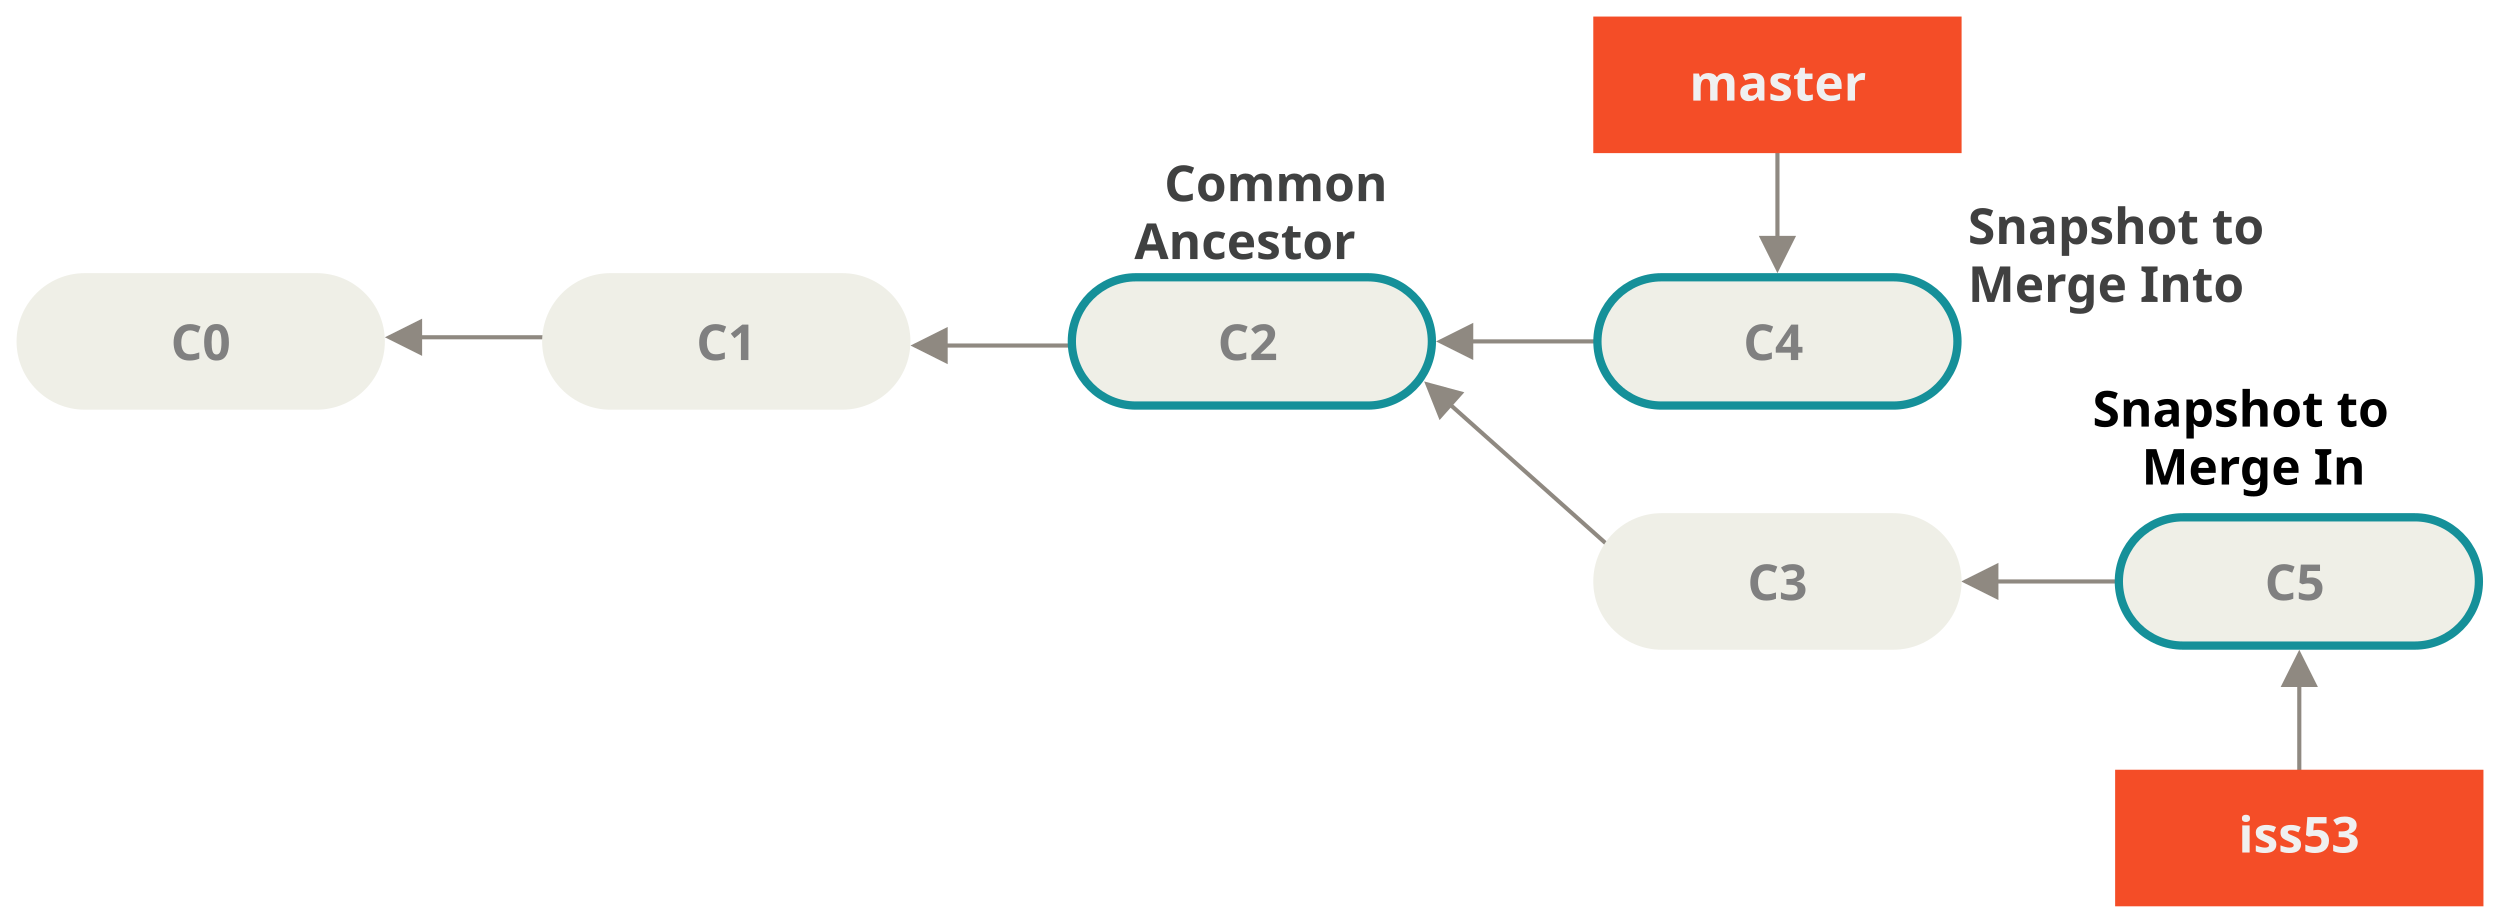
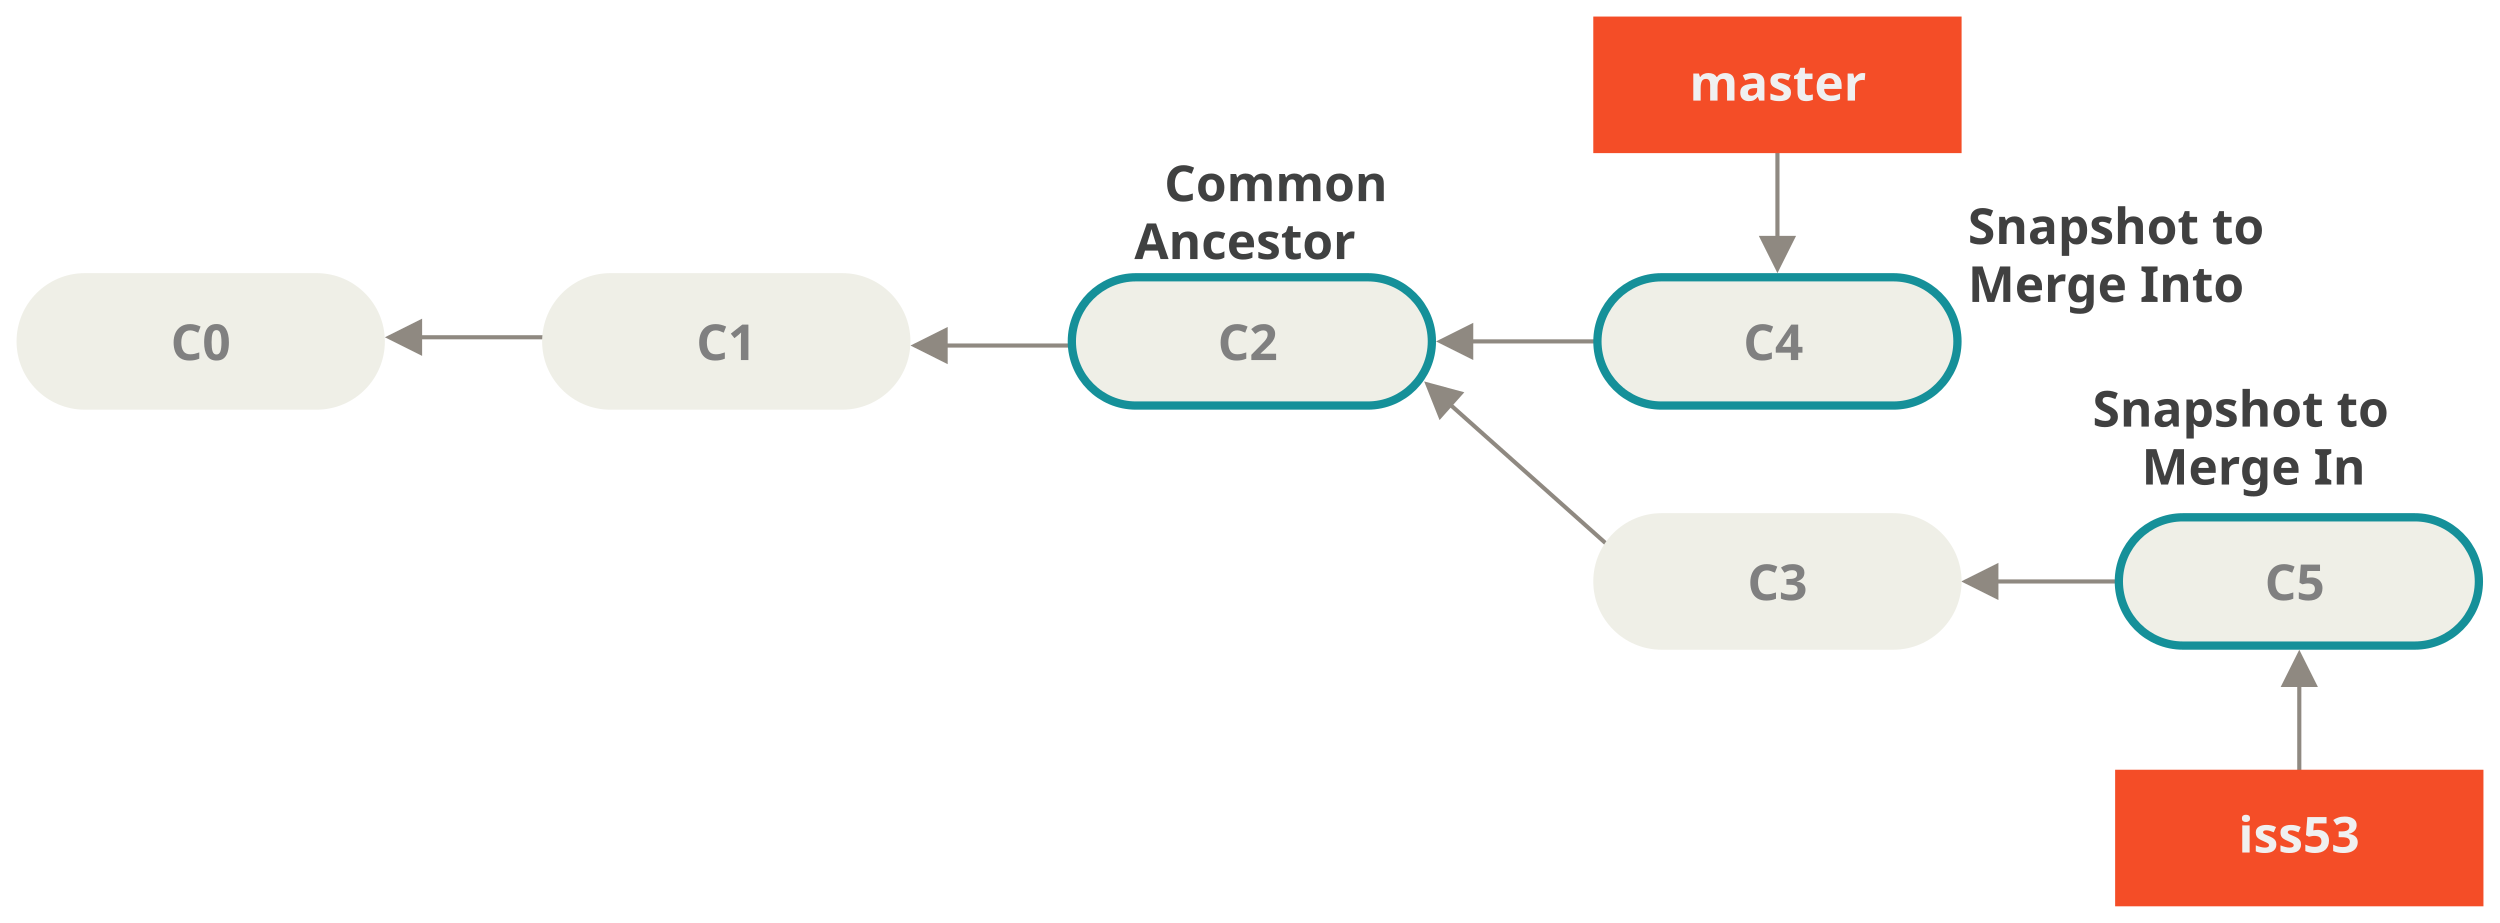
<svg xmlns="http://www.w3.org/2000/svg" id="svg437" version="1.1" viewBox="0 0 604.1 223">
  <g id="03---Basic-Merging-1" transform="translate(-8,-65)" style="fill-rule:evenodd;fill:none">
    <g id="g34594">
      <path id="Line" d="m110 146h35v1h-35v4l-9-4.5 9-4.5z" style="fill-rule:nonzero;fill:#8f8981" />
      <path id="Line-2" d="m237 148h35v1h-35v4l-9-4.5 9-4.5z" style="fill-rule:nonzero;fill:#8f8981" />
      <path id="Line-6" d="m364 147h35v1h-35v4l-9-4.5 9-4.5z" style="fill-rule:nonzero;fill:#8f8981" />
      <g id="brown" transform="translate(12,131)">
        <rect id="Rectangle-1" width="89" height="33" rx="16.5" ry="16.5" style="fill-rule:evenodd;fill:#efefe7" />
        <text id="C6" font-size="12px" font-weight="700" style="fill:#979797;font-family:'Source Code Pro';font-size:12px;font-weight:700;text-anchor:middle">
          <tspan id="tspan361" x="44.5" y="21" style="fill:gray">C0</tspan>
        </text>
      </g>
      <g id="g371" transform="translate(139,131)">
        <rect id="rect365" width="89" height="33" rx="16.5" ry="16.5" style="fill-rule:evenodd;fill:#efefe7" />
        <text id="text369" font-size="12px" font-weight="700" style="fill:#979797;font-family:'Source Code Pro';font-size:12px;font-weight:700;text-anchor:middle">
          <tspan id="tspan367" x="44.5" y="21" style="fill:gray">C1</tspan>
        </text>
      </g>
      <g id="brown-3" transform="translate(266,131)">
        <rect id="rect373" x="1" y="1" width="87" height="31" rx="15.5" ry="15.5" style="fill:#efefe7;stroke-width:2;stroke:#159099" />
        <text id="C5" font-size="12px" font-weight="700" style="fill:#979797;font-family:'Source Code Pro';font-size:12px;font-weight:700;text-anchor:middle">
          <tspan id="tspan375" x="43.5" y="21" style="fill:gray">C2</tspan>
        </text>
      </g>
      <path id="Line-5" d="m359.18 162.78 40.028 35.677-.665.747-40.028-35.677-2.662 2.986-3.724-9.348 9.713 2.629-2.662 2.986z" style="fill-rule:nonzero;fill:#8f8981" />
      <path id="Line-7" transform="translate(394,69)" d="m43 53v-32h1v32h4l-4.5 9-4.5-9z" style="fill-rule:nonzero;fill:#8f8981" />
      <g id="ref" transform="translate(393,69)">
        <rect id="Rectangle-2" transform="scale(.83962 1)" width="106" height="33" style="fill-rule:evenodd;fill:#f44d27" />
        <text id="master" transform="translate(-8.4003 .316)" font-size="12px" font-weight="700" style="fill:#979797;font-family:'Source Code Pro';font-size:12px;font-weight:700;text-anchor:middle">
          <tspan id="tspan382" x="53" y="20" style="fill:#f0f0f0">master</tspan>
        </text>
      </g>
      <text id="text34525" transform="translate(371.04 -122.9)" x="112.493" y="246.855" style="fill:#404040;font-family:'Source Code Pro';font-feature-settings:normal;font-size:12px;font-variant-caps:normal;font-variant-ligatures:normal;font-variant-numeric:normal;font-weight:bold;letter-spacing:0px;line-height:14px;word-spacing:0px" xml:space="preserve">
        <tspan id="tspan34523" x="112.493" y="246.855">Snapshot to</tspan>
        <tspan id="tspan34527" x="112.493" y="260.855">Merge Into</tspan>
      </text>
      <g id="brown-5" transform="translate(393,131)">
        <rect id="rect387" x="1" y="1" width="87" height="31" rx="15.5" ry="15.5" style="fill:#efefe7;stroke-width:2;stroke:#159099" />
        <text id="text391" font-size="12px" font-weight="700" style="fill:#979797;font-family:'Source Code Pro';font-size:12px;font-weight:700;text-anchor:middle">
          <tspan id="tspan389" x="43.5" y="21" style="fill:gray">C4</tspan>
        </text>
      </g>
      <path id="Line-8" transform="translate(.9)" d="m490 205h35v1h-35v4l-9-4.5 9-4.5z" style="fill-rule:nonzero;fill:#8f8981" />
      <g id="brown-6" transform="translate(519,189)">
        <rect id="rect395" x="1" y="1" width="87" height="31" rx="15.5" ry="15.5" style="fill:#efefe7;stroke-width:2;stroke:#159099" />
        <text id="text399" font-size="12px" font-weight="700" style="fill:#979797;font-family:'Source Code Pro';font-size:12px;font-weight:700;text-anchor:middle">
          <tspan id="tspan397" x="43.5" y="21" style="fill:gray">C5</tspan>
        </text>
      </g>
      <g id="g408" transform="translate(393,189)">
        <rect id="rect402" width="89" height="33" rx="16.5" ry="16.5" style="fill-rule:evenodd;fill:#efefe7" />
        <text id="text406" font-size="12px" font-weight="700" style="fill:#979797;font-family:'Source Code Pro';font-size:12px;font-weight:700;text-anchor:middle">
          <tspan id="tspan404" x="44.5" y="21" style="fill:gray">C3</tspan>
        </text>
      </g>
      <g id="Line-4-+-ref-2" transform="translate(521,222)">
        <path id="Line-4" transform="translate(-.9)" d="m44 9v35h-1v-35h-4l4.5-9 4.5 9z" style="fill-rule:nonzero;fill:#8f8981" />
        <g id="g417" transform="translate(-1.9,29)">
          <rect id="rect411" transform="scale(.83962 1)" width="106" height="33" style="fill-rule:evenodd;fill:#f44d27" />
          <text id="text415" transform="translate(-8.5623)" font-size="12px" font-weight="700" style="fill:#979797;font-family:'Source Code Pro';font-size:12px;font-weight:700;text-anchor:middle">
            <tspan id="tspan413" x="53" y="20" style="fill:#f0f0f0">iss53</tspan>
          </text>
        </g>
      </g>
      <text id="Common" transform="translate(0,-1.4)" font-size="12px" font-weight="700" style="fill:#404141;font-family:'Source Code Pro';font-size:12px;font-weight:700;line-height:12.333px">
        <tspan id="tspan431" x="289.326" y="115" style="fill:#404141;line-height:12.333px">Common</tspan>
        <tspan id="tspan433" x="282.102" y="129" style="fill:#404141;line-height:12.333px">Ancestor</tspan>
      </text>
-       <text id="text34539" transform="translate(-106.25 55.082)" x="669.725" y="113.009" style="fill:black;font-family:'Source Code Pro';font-feature-settings:normal;font-size:12px;font-variant-caps:normal;font-variant-ligatures:normal;font-variant-numeric:normal;font-weight:bold;letter-spacing:0px;line-height:14px;text-align:center;text-anchor:middle;word-spacing:0px" xml:space="preserve">
-         <tspan id="tspan34537" x="669.725" y="113.009">Snapshot to</tspan>
-         <tspan id="tspan34541" x="669.725" y="127.009">Merge In</tspan>
+       <text id="text34539" transform="translate(-106.25 55.082)" x="669.725" y="113.009" style="fill:#404040;font-family:'Source Code Pro';font-feature-settings:normal;font-size:12px;font-variant-caps:normal;font-variant-ligatures:normal;font-variant-numeric:normal;font-weight:bold;letter-spacing:0px;line-height:14px;text-align:center;text-anchor:middle;word-spacing:0px" xml:space="preserve">
+         <tspan id="tspan34537" x="669.725" y="113.009" style="fill:#404040">Snapshot to</tspan>
+         <tspan id="tspan34541" x="669.725" y="127.009" style="fill:#404040">Merge In</tspan>
      </text>
    </g>
  </g>
</svg>
